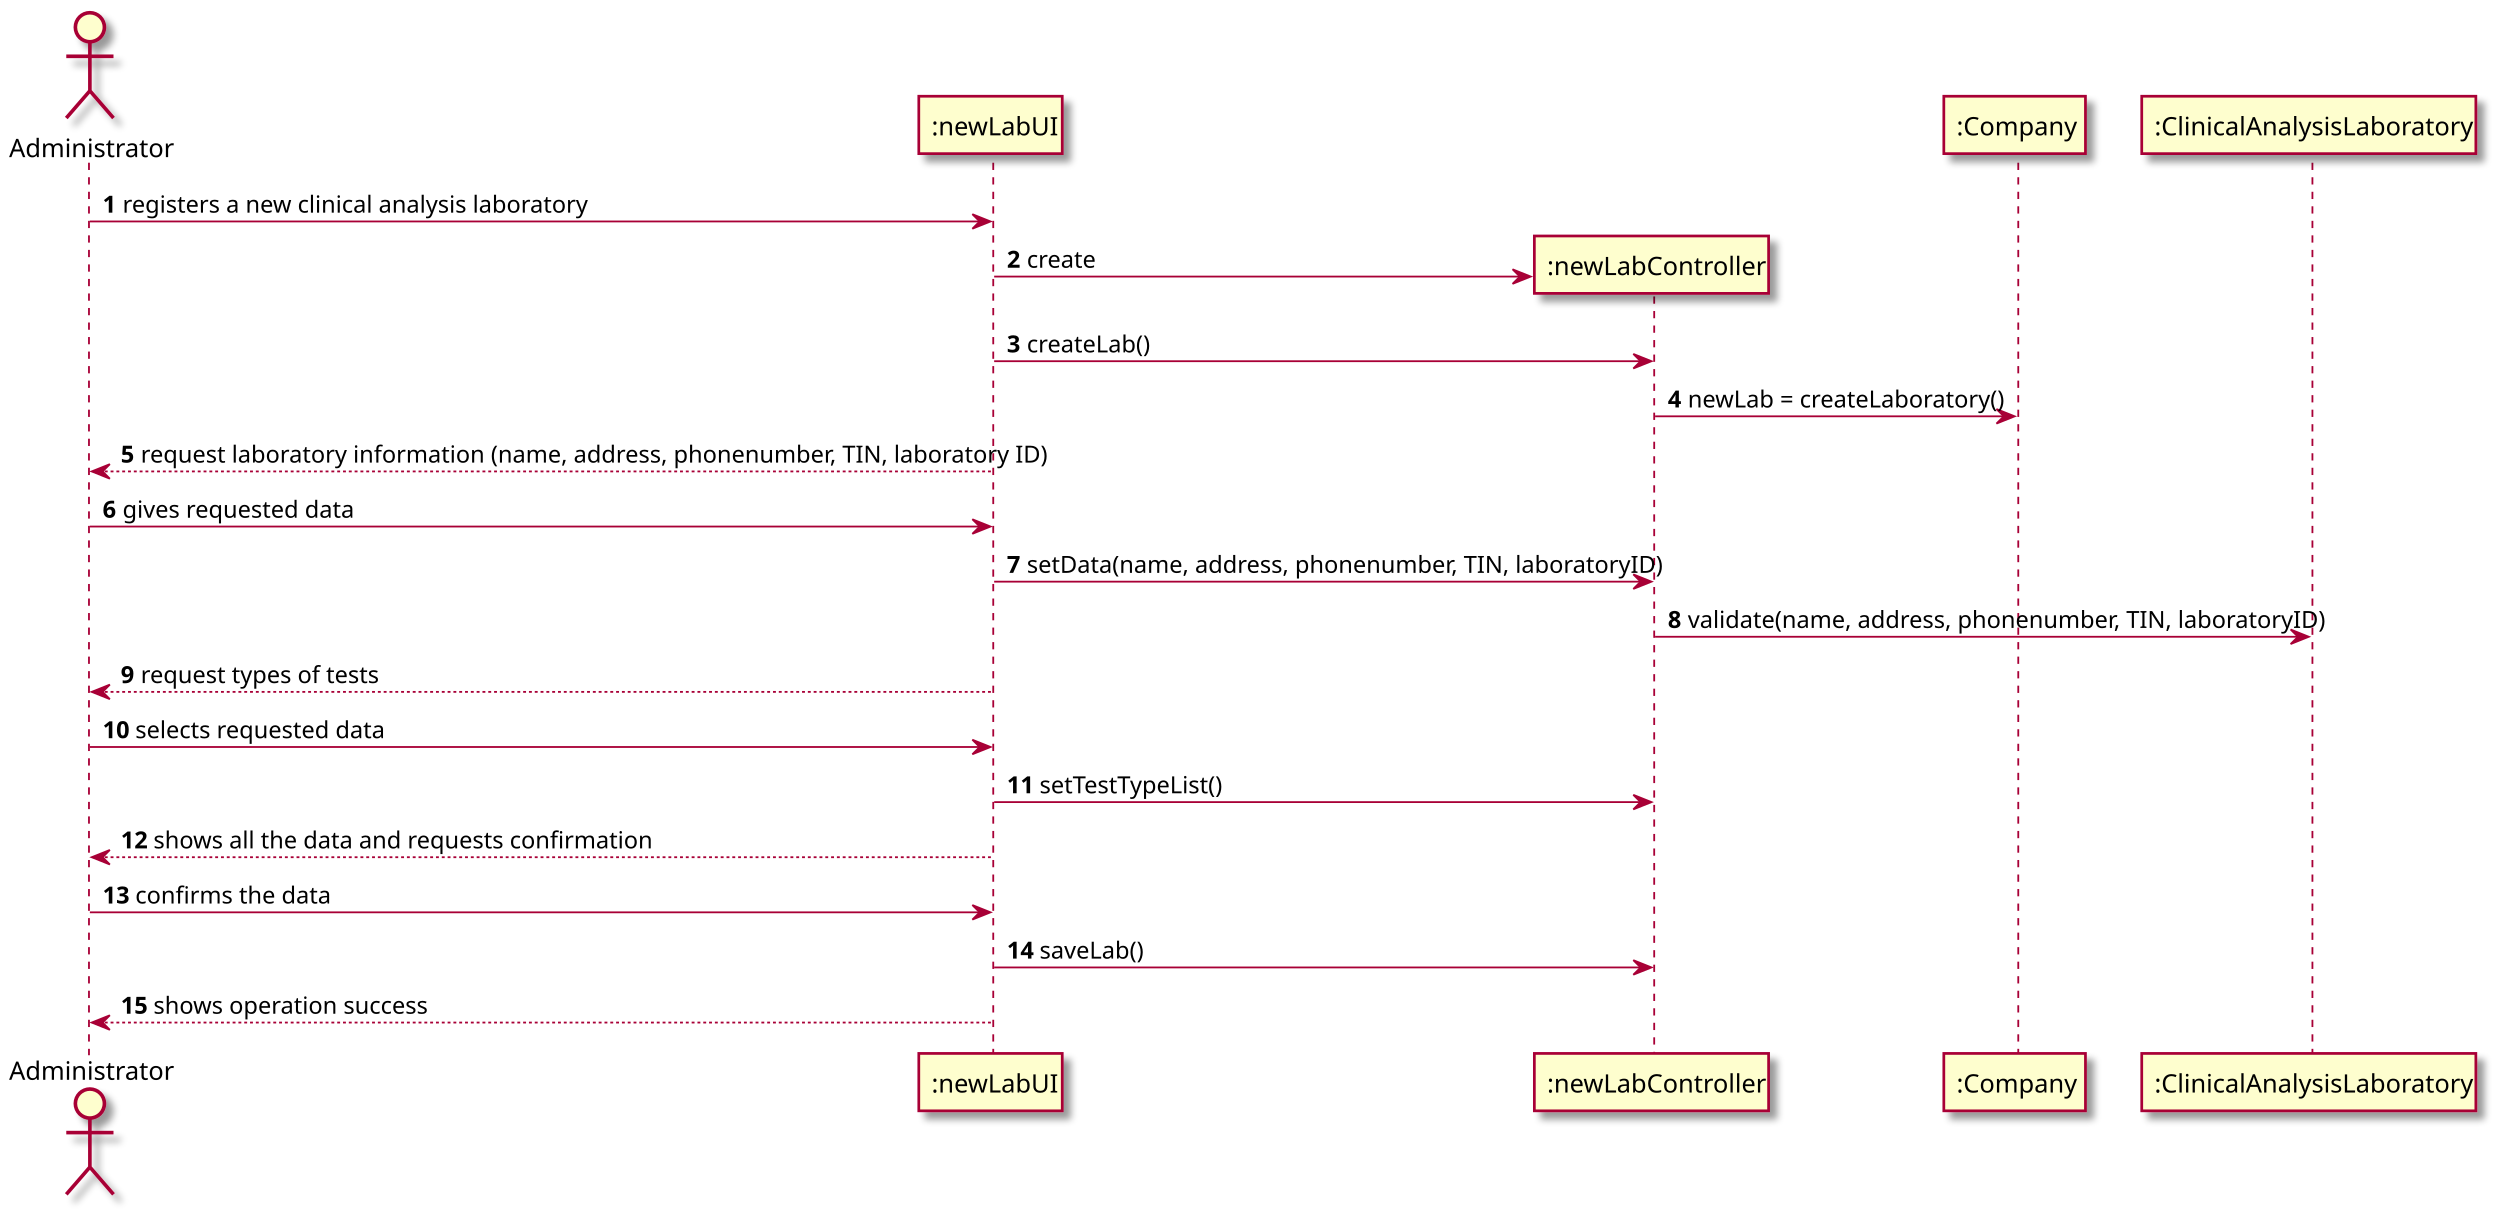
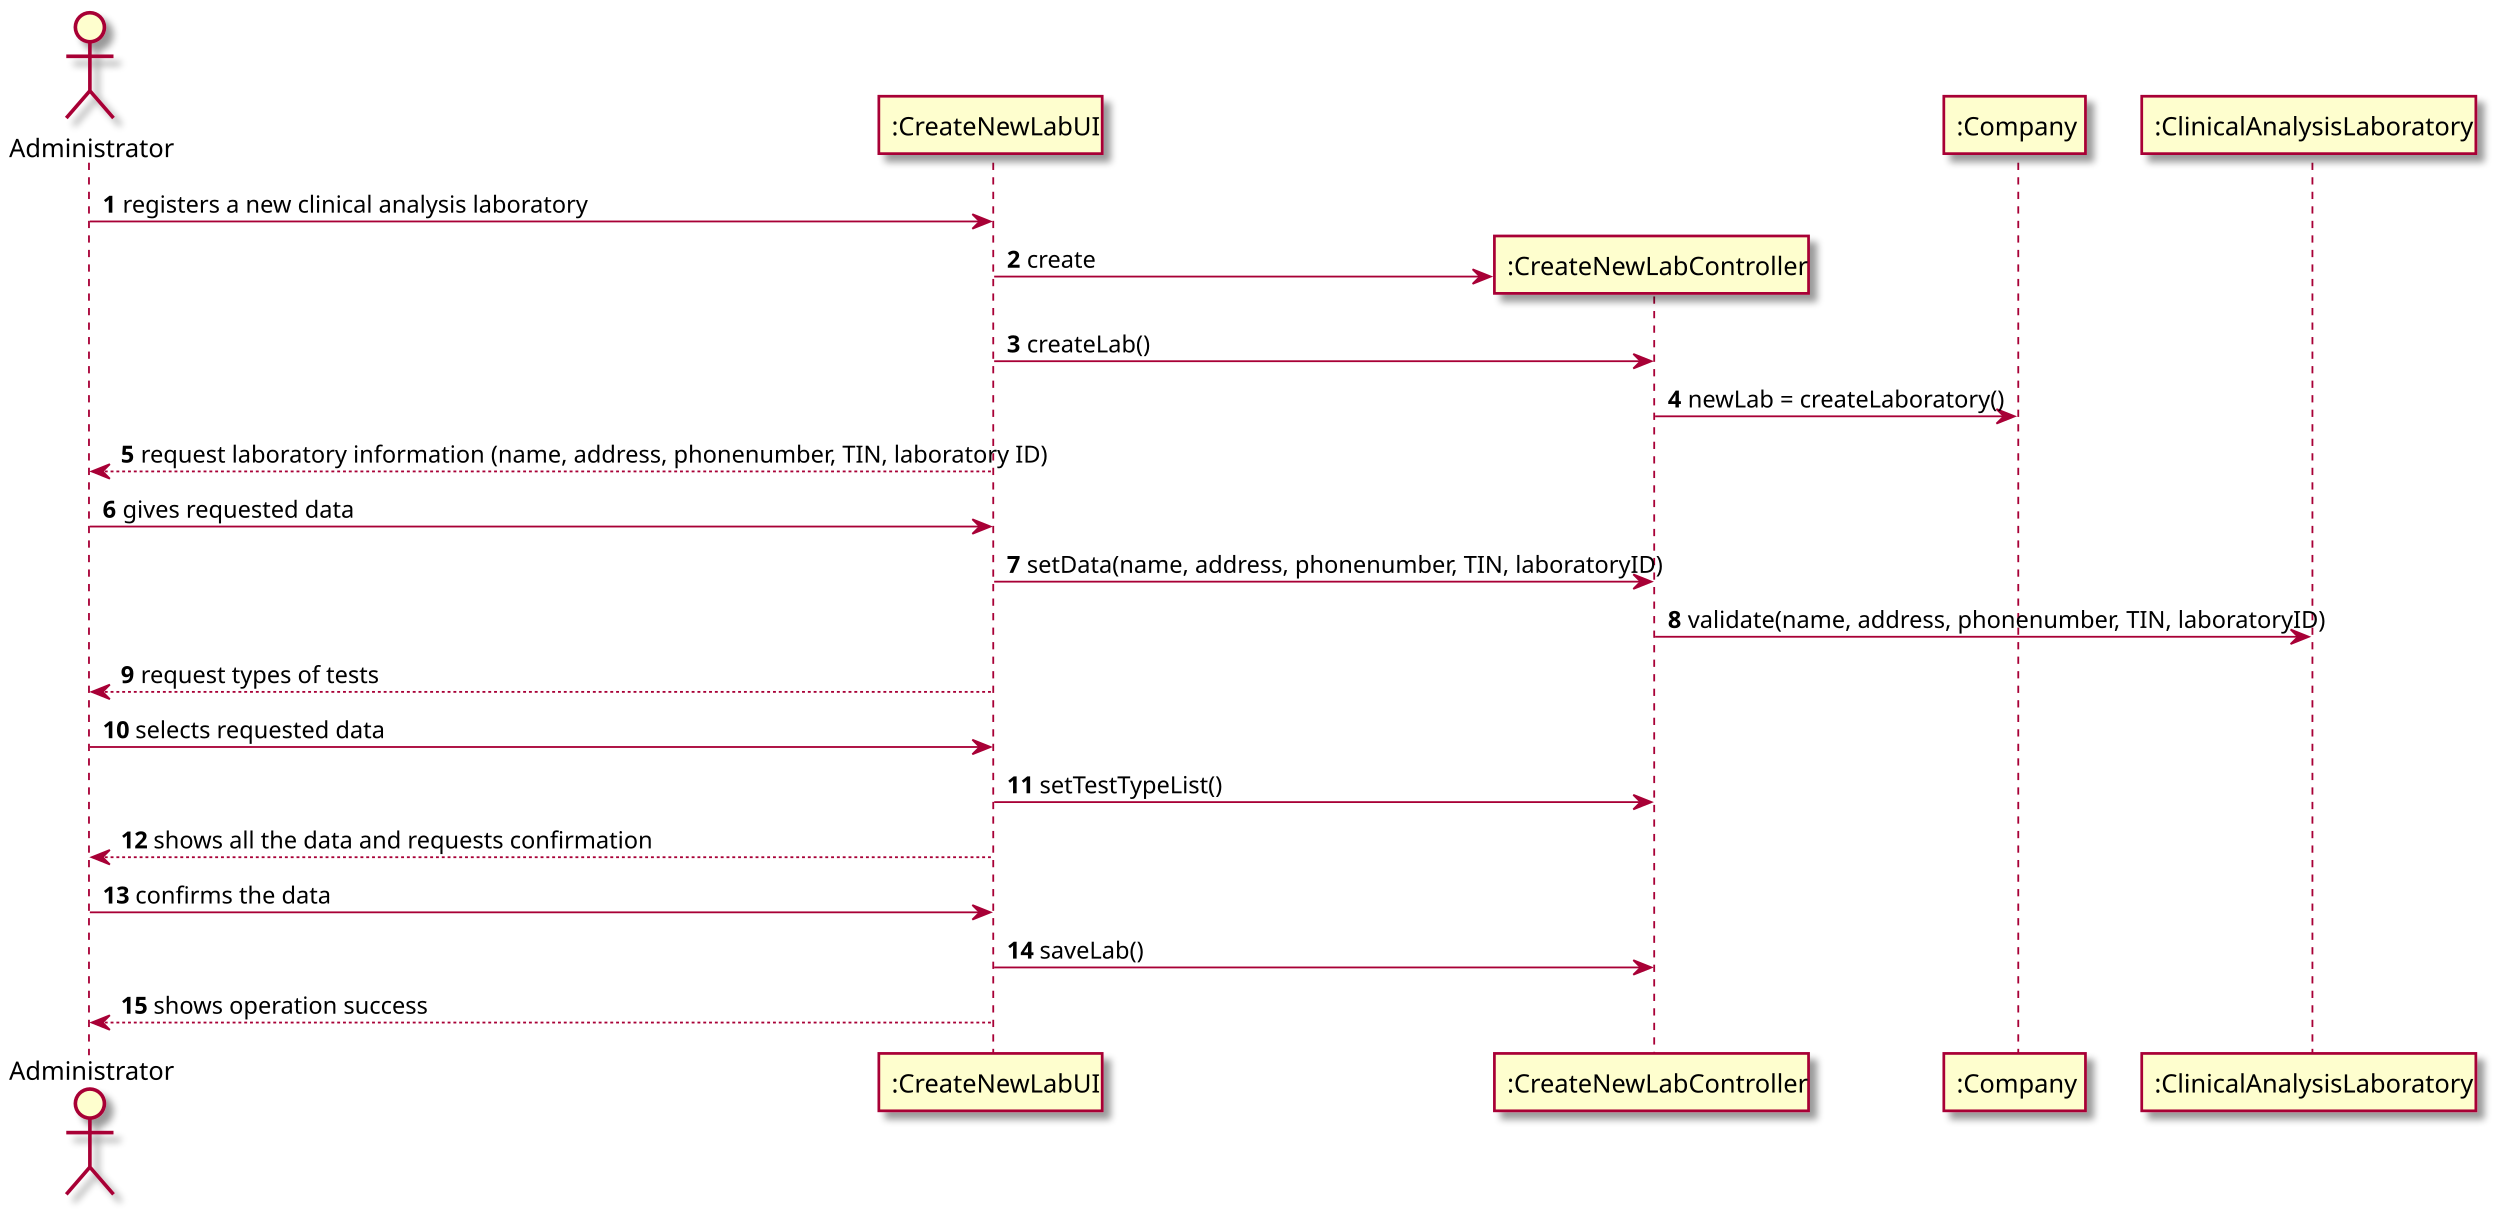
<svg xmlns="http://www.w3.org/2000/svg" contentScriptType="application/ecmascript" contentStyleType="text/css" height="832.5px" preserveAspectRatio="none" style="width:1721px;height:832px;" version="1.1" viewBox="0 0 1721 832" width="1721.25px" zoomAndPan="magnify">
  <defs>
-     <filter height="300%" id="fz6b4gp8dbfbz" width="300%" x="-1" y="-1">
+     <filter height="300%" id="f1stfukkw3db3" width="300%" x="-1" y="-1">
      <feGaussianBlur result="blurOut" stdDeviation="2.5" />
      <feColorMatrix in="blurOut" result="blurOut2" type="matrix" values="0 0 0 0 0 0 0 0 0 0 0 0 0 0 0 0 0 0 .4 0" />
      <feOffset dx="5.0" dy="5.0" in="blurOut2" result="blurOut3" />
      <feBlend in="SourceGraphic" in2="blurOut3" mode="normal" />
    </filter>
  </defs>
  <g>
    <line style="stroke:#A80036;stroke-width:1.25;stroke-dasharray:5.0,5.0;" x1="61.25" x2="61.25" y1="112.012" y2="726.426" />
    <line style="stroke:#A80036;stroke-width:1.25;stroke-dasharray:5.0,5.0;" x1="683.75" x2="683.75" y1="112.012" y2="726.426" />
    <line style="stroke:#A80036;stroke-width:1.25;stroke-dasharray:5.0,5.0;" x1="1138.75" x2="1138.75" y1="204.082" y2="726.426" />
    <line style="stroke:#A80036;stroke-width:1.25;stroke-dasharray:5.0,5.0;" x1="1389.375" x2="1389.375" y1="112.012" y2="726.426" />
    <line style="stroke:#A80036;stroke-width:1.25;stroke-dasharray:5.0,5.0;" x1="1591.875" x2="1591.875" y1="112.012" y2="726.426" />
    <text fill="#000000" font-family="sans-serif" font-size="17.5" lengthAdjust="spacing" textLength="103.75" x="6.25" y="108.166">Administrator</text>
-     <ellipse cx="61.875" cy="18.75" fill="#FEFECE" filter="url(#fz6b4gp8dbfbz)" rx="10" ry="10" style="stroke:#A80036;stroke-width:2.5;" />
-     <path d="M61.875,28.75 L61.875,62.5 M45.625,38.75 L78.125,38.75 M61.875,62.5 L45.625,81.25 M61.875,62.5 L78.125,81.25 " fill="none" filter="url(#fz6b4gp8dbfbz)" style="stroke:#A80036;stroke-width:2.5;" />
+     <ellipse cx="61.875" cy="18.75" fill="#FEFECE" filter="url(#f1stfukkw3db3)" rx="10" ry="10" style="stroke:#A80036;stroke-width:2.5;" />
+     <path d="M61.875,28.75 L61.875,62.5 M45.625,38.75 L78.125,38.75 M61.875,62.5 L45.625,81.25 M61.875,62.5 L78.125,81.25 " fill="none" filter="url(#f1stfukkw3db3)" style="stroke:#A80036;stroke-width:2.5;" />
    <text fill="#000000" font-family="sans-serif" font-size="17.5" lengthAdjust="spacing" textLength="103.75" x="6.25" y="743.342">Administrator</text>
-     <ellipse cx="61.875" cy="759.688" fill="#FEFECE" filter="url(#fz6b4gp8dbfbz)" rx="10" ry="10" style="stroke:#A80036;stroke-width:2.5;" />
-     <path d="M61.875,769.688 L61.875,803.438 M45.625,779.688 L78.125,779.688 M61.875,803.438 L45.625,822.188 M61.875,803.438 L78.125,822.188 " fill="none" filter="url(#fz6b4gp8dbfbz)" style="stroke:#A80036;stroke-width:2.5;" />
-     <rect fill="#FEFECE" filter="url(#fz6b4gp8dbfbz)" height="39.512" style="stroke:#A80036;stroke-width:1.875;" width="98.75" x="632.5" y="66.25" />
-     <text fill="#000000" font-family="sans-serif" font-size="17.5" lengthAdjust="spacing" textLength="81.25" x="641.25" y="93.166">:newLabUI</text>
-     <rect fill="#FEFECE" filter="url(#fz6b4gp8dbfbz)" height="39.512" style="stroke:#A80036;stroke-width:1.875;" width="98.75" x="632.5" y="725.176" />
-     <text fill="#000000" font-family="sans-serif" font-size="17.5" lengthAdjust="spacing" textLength="81.25" x="641.25" y="752.092">:newLabUI</text>
-     <rect fill="#FEFECE" filter="url(#fz6b4gp8dbfbz)" height="39.512" style="stroke:#A80036;stroke-width:1.875;" width="161.25" x="1056.25" y="725.176" />
-     <text fill="#000000" font-family="sans-serif" font-size="17.5" lengthAdjust="spacing" textLength="143.75" x="1065" y="752.092">:newLabController</text>
-     <rect fill="#FEFECE" filter="url(#fz6b4gp8dbfbz)" height="39.512" style="stroke:#A80036;stroke-width:1.875;" width="97.5" x="1338.125" y="66.25" />
+     <ellipse cx="61.875" cy="759.688" fill="#FEFECE" filter="url(#f1stfukkw3db3)" rx="10" ry="10" style="stroke:#A80036;stroke-width:2.5;" />
+     <path d="M61.875,769.688 L61.875,803.438 M45.625,779.688 L78.125,779.688 M61.875,803.438 L45.625,822.188 M61.875,803.438 L78.125,822.188 " fill="none" filter="url(#f1stfukkw3db3)" style="stroke:#A80036;stroke-width:2.5;" />
+     <rect fill="#FEFECE" filter="url(#f1stfukkw3db3)" height="39.512" style="stroke:#A80036;stroke-width:1.875;" width="153.75" x="605" y="66.25" />
+     <text fill="#000000" font-family="sans-serif" font-size="17.5" lengthAdjust="spacing" textLength="136.25" x="613.75" y="93.166">:CreateNewLabUI</text>
+     <rect fill="#FEFECE" filter="url(#f1stfukkw3db3)" height="39.512" style="stroke:#A80036;stroke-width:1.875;" width="153.75" x="605" y="725.176" />
+     <text fill="#000000" font-family="sans-serif" font-size="17.5" lengthAdjust="spacing" textLength="136.25" x="613.75" y="752.092">:CreateNewLabUI</text>
+     <rect fill="#FEFECE" filter="url(#f1stfukkw3db3)" height="39.512" style="stroke:#A80036;stroke-width:1.875;" width="216.25" x="1028.75" y="725.176" />
+     <text fill="#000000" font-family="sans-serif" font-size="17.5" lengthAdjust="spacing" textLength="198.75" x="1037.5" y="752.092">:CreateNewLabController</text>
+     <rect fill="#FEFECE" filter="url(#f1stfukkw3db3)" height="39.512" style="stroke:#A80036;stroke-width:1.875;" width="97.5" x="1338.125" y="66.25" />
    <text fill="#000000" font-family="sans-serif" font-size="17.5" lengthAdjust="spacing" textLength="80" x="1346.875" y="93.166">:Company</text>
-     <rect fill="#FEFECE" filter="url(#fz6b4gp8dbfbz)" height="39.512" style="stroke:#A80036;stroke-width:1.875;" width="97.5" x="1338.125" y="725.176" />
+     <rect fill="#FEFECE" filter="url(#f1stfukkw3db3)" height="39.512" style="stroke:#A80036;stroke-width:1.875;" width="97.5" x="1338.125" y="725.176" />
    <text fill="#000000" font-family="sans-serif" font-size="17.5" lengthAdjust="spacing" textLength="80" x="1346.875" y="752.092">:Company</text>
-     <rect fill="#FEFECE" filter="url(#fz6b4gp8dbfbz)" height="39.512" style="stroke:#A80036;stroke-width:1.875;" width="230" x="1474.375" y="66.25" />
+     <rect fill="#FEFECE" filter="url(#f1stfukkw3db3)" height="39.512" style="stroke:#A80036;stroke-width:1.875;" width="230" x="1474.375" y="66.25" />
    <text fill="#000000" font-family="sans-serif" font-size="17.5" lengthAdjust="spacing" textLength="212.5" x="1483.125" y="93.166">:ClinicalAnalysisLaboratory</text>
-     <rect fill="#FEFECE" filter="url(#fz6b4gp8dbfbz)" height="39.512" style="stroke:#A80036;stroke-width:1.875;" width="230" x="1474.375" y="725.176" />
+     <rect fill="#FEFECE" filter="url(#f1stfukkw3db3)" height="39.512" style="stroke:#A80036;stroke-width:1.875;" width="230" x="1474.375" y="725.176" />
    <text fill="#000000" font-family="sans-serif" font-size="17.5" lengthAdjust="spacing" textLength="212.5" x="1483.125" y="752.092">:ClinicalAnalysisLaboratory</text>
    <polygon fill="#A80036" points="669.375,147.451,681.875,152.451,669.375,157.451,674.375,152.451" style="stroke:#A80036;stroke-width:1.25;" />
    <line style="stroke:#A80036;stroke-width:1.25;" x1="61.875" x2="676.875" y1="152.451" y2="152.451" />
    <text fill="#000000" font-family="sans-serif" font-size="16.25" font-weight="bold" lengthAdjust="spacing" textLength="8.75" x="70.625" y="146.381">1</text>
    <text fill="#000000" font-family="sans-serif" font-size="16.25" lengthAdjust="spacing" textLength="306.25" x="84.375" y="146.381">registers a new clinical analysis laboratory</text>
-     <polygon fill="#A80036" points="1041.25,185.391,1053.75,190.391,1041.25,195.391,1046.25,190.391" style="stroke:#A80036;stroke-width:1.25;" />
-     <line style="stroke:#A80036;stroke-width:1.25;" x1="684.375" x2="1048.75" y1="190.391" y2="190.391" />
+     <polygon fill="#A80036" points="1013.75,185.391,1026.25,190.391,1013.75,195.391,1018.75,190.391" style="stroke:#A80036;stroke-width:1.25;" />
+     <line style="stroke:#A80036;stroke-width:1.25;" x1="684.375" x2="1021.25" y1="190.391" y2="190.391" />
    <text fill="#000000" font-family="sans-serif" font-size="16.25" font-weight="bold" lengthAdjust="spacing" textLength="8.75" x="693.125" y="184.32">2</text>
    <text fill="#000000" font-family="sans-serif" font-size="16.25" lengthAdjust="spacing" textLength="45" x="706.875" y="184.32">create</text>
-     <rect fill="#FEFECE" filter="url(#fz6b4gp8dbfbz)" height="39.512" style="stroke:#A80036;stroke-width:1.875;" width="161.25" x="1056.25" y="162.451" />
-     <text fill="#000000" font-family="sans-serif" font-size="17.5" lengthAdjust="spacing" textLength="143.75" x="1065" y="189.368">:newLabController</text>
+     <rect fill="#FEFECE" filter="url(#f1stfukkw3db3)" height="39.512" style="stroke:#A80036;stroke-width:1.875;" width="216.25" x="1028.75" y="162.451" />
+     <text fill="#000000" font-family="sans-serif" font-size="17.5" lengthAdjust="spacing" textLength="198.75" x="1037.5" y="189.368">:CreateNewLabController</text>
    <polygon fill="#A80036" points="1124.375,243.652,1136.875,248.652,1124.375,253.652,1129.375,248.652" style="stroke:#A80036;stroke-width:1.25;" />
    <line style="stroke:#A80036;stroke-width:1.25;" x1="684.375" x2="1131.875" y1="248.652" y2="248.652" />
    <text fill="#000000" font-family="sans-serif" font-size="16.25" font-weight="bold" lengthAdjust="spacing" textLength="8.75" x="693.125" y="242.582">3</text>
    <text fill="#000000" font-family="sans-serif" font-size="16.25" lengthAdjust="spacing" textLength="81.25" x="706.875" y="242.582">createLab()</text>
    <polygon fill="#A80036" points="1374.375,281.592,1386.875,286.592,1374.375,291.592,1379.375,286.592" style="stroke:#A80036;stroke-width:1.25;" />
    <line style="stroke:#A80036;stroke-width:1.25;" x1="1139.375" x2="1381.875" y1="286.592" y2="286.592" />
    <text fill="#000000" font-family="sans-serif" font-size="16.25" font-weight="bold" lengthAdjust="spacing" textLength="8.75" x="1148.125" y="280.521">4</text>
    <text fill="#000000" font-family="sans-serif" font-size="16.25" lengthAdjust="spacing" textLength="206.25" x="1161.875" y="280.521">newLab = createLaboratory()</text>
    <polygon fill="#A80036" points="75.625,319.531,63.125,324.531,75.625,329.531,70.625,324.531" style="stroke:#A80036;stroke-width:1.25;" />
    <line style="stroke:#A80036;stroke-width:1.25;stroke-dasharray:2.0,2.0;" x1="68.125" x2="683.125" y1="324.531" y2="324.531" />
    <text fill="#000000" font-family="sans-serif" font-size="16.25" font-weight="bold" lengthAdjust="spacing" textLength="8.75" x="83.125" y="318.461">5</text>
    <text fill="#000000" font-family="sans-serif" font-size="16.25" lengthAdjust="spacing" textLength="578.75" x="96.875" y="318.461">request laboratory information (name, address, phonenumber, TIN, laboratory ID)</text>
    <polygon fill="#A80036" points="669.375,357.471,681.875,362.471,669.375,367.471,674.375,362.471" style="stroke:#A80036;stroke-width:1.25;" />
    <line style="stroke:#A80036;stroke-width:1.25;" x1="61.875" x2="676.875" y1="362.471" y2="362.471" />
    <text fill="#000000" font-family="sans-serif" font-size="16.25" font-weight="bold" lengthAdjust="spacing" textLength="8.75" x="70.625" y="356.4">6</text>
    <text fill="#000000" font-family="sans-serif" font-size="16.25" lengthAdjust="spacing" textLength="148.75" x="84.375" y="356.4">gives requested data</text>
    <polygon fill="#A80036" points="1124.375,395.41,1136.875,400.41,1124.375,405.41,1129.375,400.41" style="stroke:#A80036;stroke-width:1.25;" />
    <line style="stroke:#A80036;stroke-width:1.25;" x1="684.375" x2="1131.875" y1="400.41" y2="400.41" />
    <text fill="#000000" font-family="sans-serif" font-size="16.25" font-weight="bold" lengthAdjust="spacing" textLength="8.75" x="693.125" y="394.34">7</text>
    <text fill="#000000" font-family="sans-serif" font-size="16.25" lengthAdjust="spacing" textLength="411.25" x="706.875" y="394.34">setData(name, address, phonenumber, TIN, laboratoryID)</text>
    <polygon fill="#A80036" points="1576.875,433.35,1589.375,438.35,1576.875,443.35,1581.875,438.35" style="stroke:#A80036;stroke-width:1.25;" />
    <line style="stroke:#A80036;stroke-width:1.25;" x1="1139.375" x2="1584.375" y1="438.35" y2="438.35" />
    <text fill="#000000" font-family="sans-serif" font-size="16.25" font-weight="bold" lengthAdjust="spacing" textLength="8.75" x="1148.125" y="432.279">8</text>
    <text fill="#000000" font-family="sans-serif" font-size="16.25" lengthAdjust="spacing" textLength="408.75" x="1161.875" y="432.279">validate(name, address, phonenumber, TIN, laboratoryID)</text>
    <polygon fill="#A80036" points="75.625,471.289,63.125,476.289,75.625,481.289,70.625,476.289" style="stroke:#A80036;stroke-width:1.25;" />
    <line style="stroke:#A80036;stroke-width:1.25;stroke-dasharray:2.0,2.0;" x1="68.125" x2="683.125" y1="476.289" y2="476.289" />
    <text fill="#000000" font-family="sans-serif" font-size="16.25" font-weight="bold" lengthAdjust="spacing" textLength="8.75" x="83.125" y="470.219">9</text>
    <text fill="#000000" font-family="sans-serif" font-size="16.25" lengthAdjust="spacing" textLength="157.5" x="96.875" y="470.219">request types of tests</text>
    <polygon fill="#A80036" points="669.375,509.228,681.875,514.229,669.375,519.229,674.375,514.229" style="stroke:#A80036;stroke-width:1.25;" />
    <line style="stroke:#A80036;stroke-width:1.25;" x1="61.875" x2="676.875" y1="514.229" y2="514.229" />
    <text fill="#000000" font-family="sans-serif" font-size="16.25" font-weight="bold" lengthAdjust="spacing" textLength="17.5" x="70.625" y="508.158">10</text>
    <text fill="#000000" font-family="sans-serif" font-size="16.25" lengthAdjust="spacing" textLength="165" x="93.125" y="508.158">selects requested data</text>
    <polygon fill="#A80036" points="1124.375,547.168,1136.875,552.168,1124.375,557.168,1129.375,552.168" style="stroke:#A80036;stroke-width:1.25;" />
    <line style="stroke:#A80036;stroke-width:1.25;" x1="684.375" x2="1131.875" y1="552.168" y2="552.168" />
    <text fill="#000000" font-family="sans-serif" font-size="16.25" font-weight="bold" lengthAdjust="spacing" textLength="17.5" x="693.125" y="546.097">11</text>
    <text fill="#000000" font-family="sans-serif" font-size="16.25" lengthAdjust="spacing" textLength="125" x="715.625" y="546.097">setTestTypeList()</text>
    <polygon fill="#A80036" points="75.625,585.107,63.125,590.107,75.625,595.107,70.625,590.107" style="stroke:#A80036;stroke-width:1.25;" />
    <line style="stroke:#A80036;stroke-width:1.25;stroke-dasharray:2.0,2.0;" x1="68.125" x2="683.125" y1="590.107" y2="590.107" />
    <text fill="#000000" font-family="sans-serif" font-size="16.25" font-weight="bold" lengthAdjust="spacing" textLength="17.5" x="83.125" y="584.037">12</text>
    <text fill="#000000" font-family="sans-serif" font-size="16.25" lengthAdjust="spacing" textLength="322.5" x="105.625" y="584.037">shows all the data and requests confirmation</text>
    <polygon fill="#A80036" points="669.375,623.047,681.875,628.047,669.375,633.047,674.375,628.047" style="stroke:#A80036;stroke-width:1.25;" />
    <line style="stroke:#A80036;stroke-width:1.25;" x1="61.875" x2="676.875" y1="628.047" y2="628.047" />
    <text fill="#000000" font-family="sans-serif" font-size="16.25" font-weight="bold" lengthAdjust="spacing" textLength="17.5" x="70.625" y="621.976">13</text>
    <text fill="#000000" font-family="sans-serif" font-size="16.25" lengthAdjust="spacing" textLength="125" x="93.125" y="621.976">confirms the data</text>
    <polygon fill="#A80036" points="1124.375,660.986,1136.875,665.986,1124.375,670.986,1129.375,665.986" style="stroke:#A80036;stroke-width:1.25;" />
    <line style="stroke:#A80036;stroke-width:1.25;" x1="684.375" x2="1131.875" y1="665.986" y2="665.986" />
    <text fill="#000000" font-family="sans-serif" font-size="16.25" font-weight="bold" lengthAdjust="spacing" textLength="17.5" x="693.125" y="659.916">14</text>
    <text fill="#000000" font-family="sans-serif" font-size="16.25" lengthAdjust="spacing" textLength="68.75" x="715.625" y="659.916">saveLab()</text>
    <polygon fill="#A80036" points="75.625,698.926,63.125,703.926,75.625,708.926,70.625,703.926" style="stroke:#A80036;stroke-width:1.25;" />
    <line style="stroke:#A80036;stroke-width:1.25;stroke-dasharray:2.0,2.0;" x1="68.125" x2="683.125" y1="703.926" y2="703.926" />
    <text fill="#000000" font-family="sans-serif" font-size="16.25" font-weight="bold" lengthAdjust="spacing" textLength="17.5" x="83.125" y="697.855">15</text>
    <text fill="#000000" font-family="sans-serif" font-size="16.25" lengthAdjust="spacing" textLength="183.75" x="105.625" y="697.855">shows operation success</text>
  </g>
</svg>
